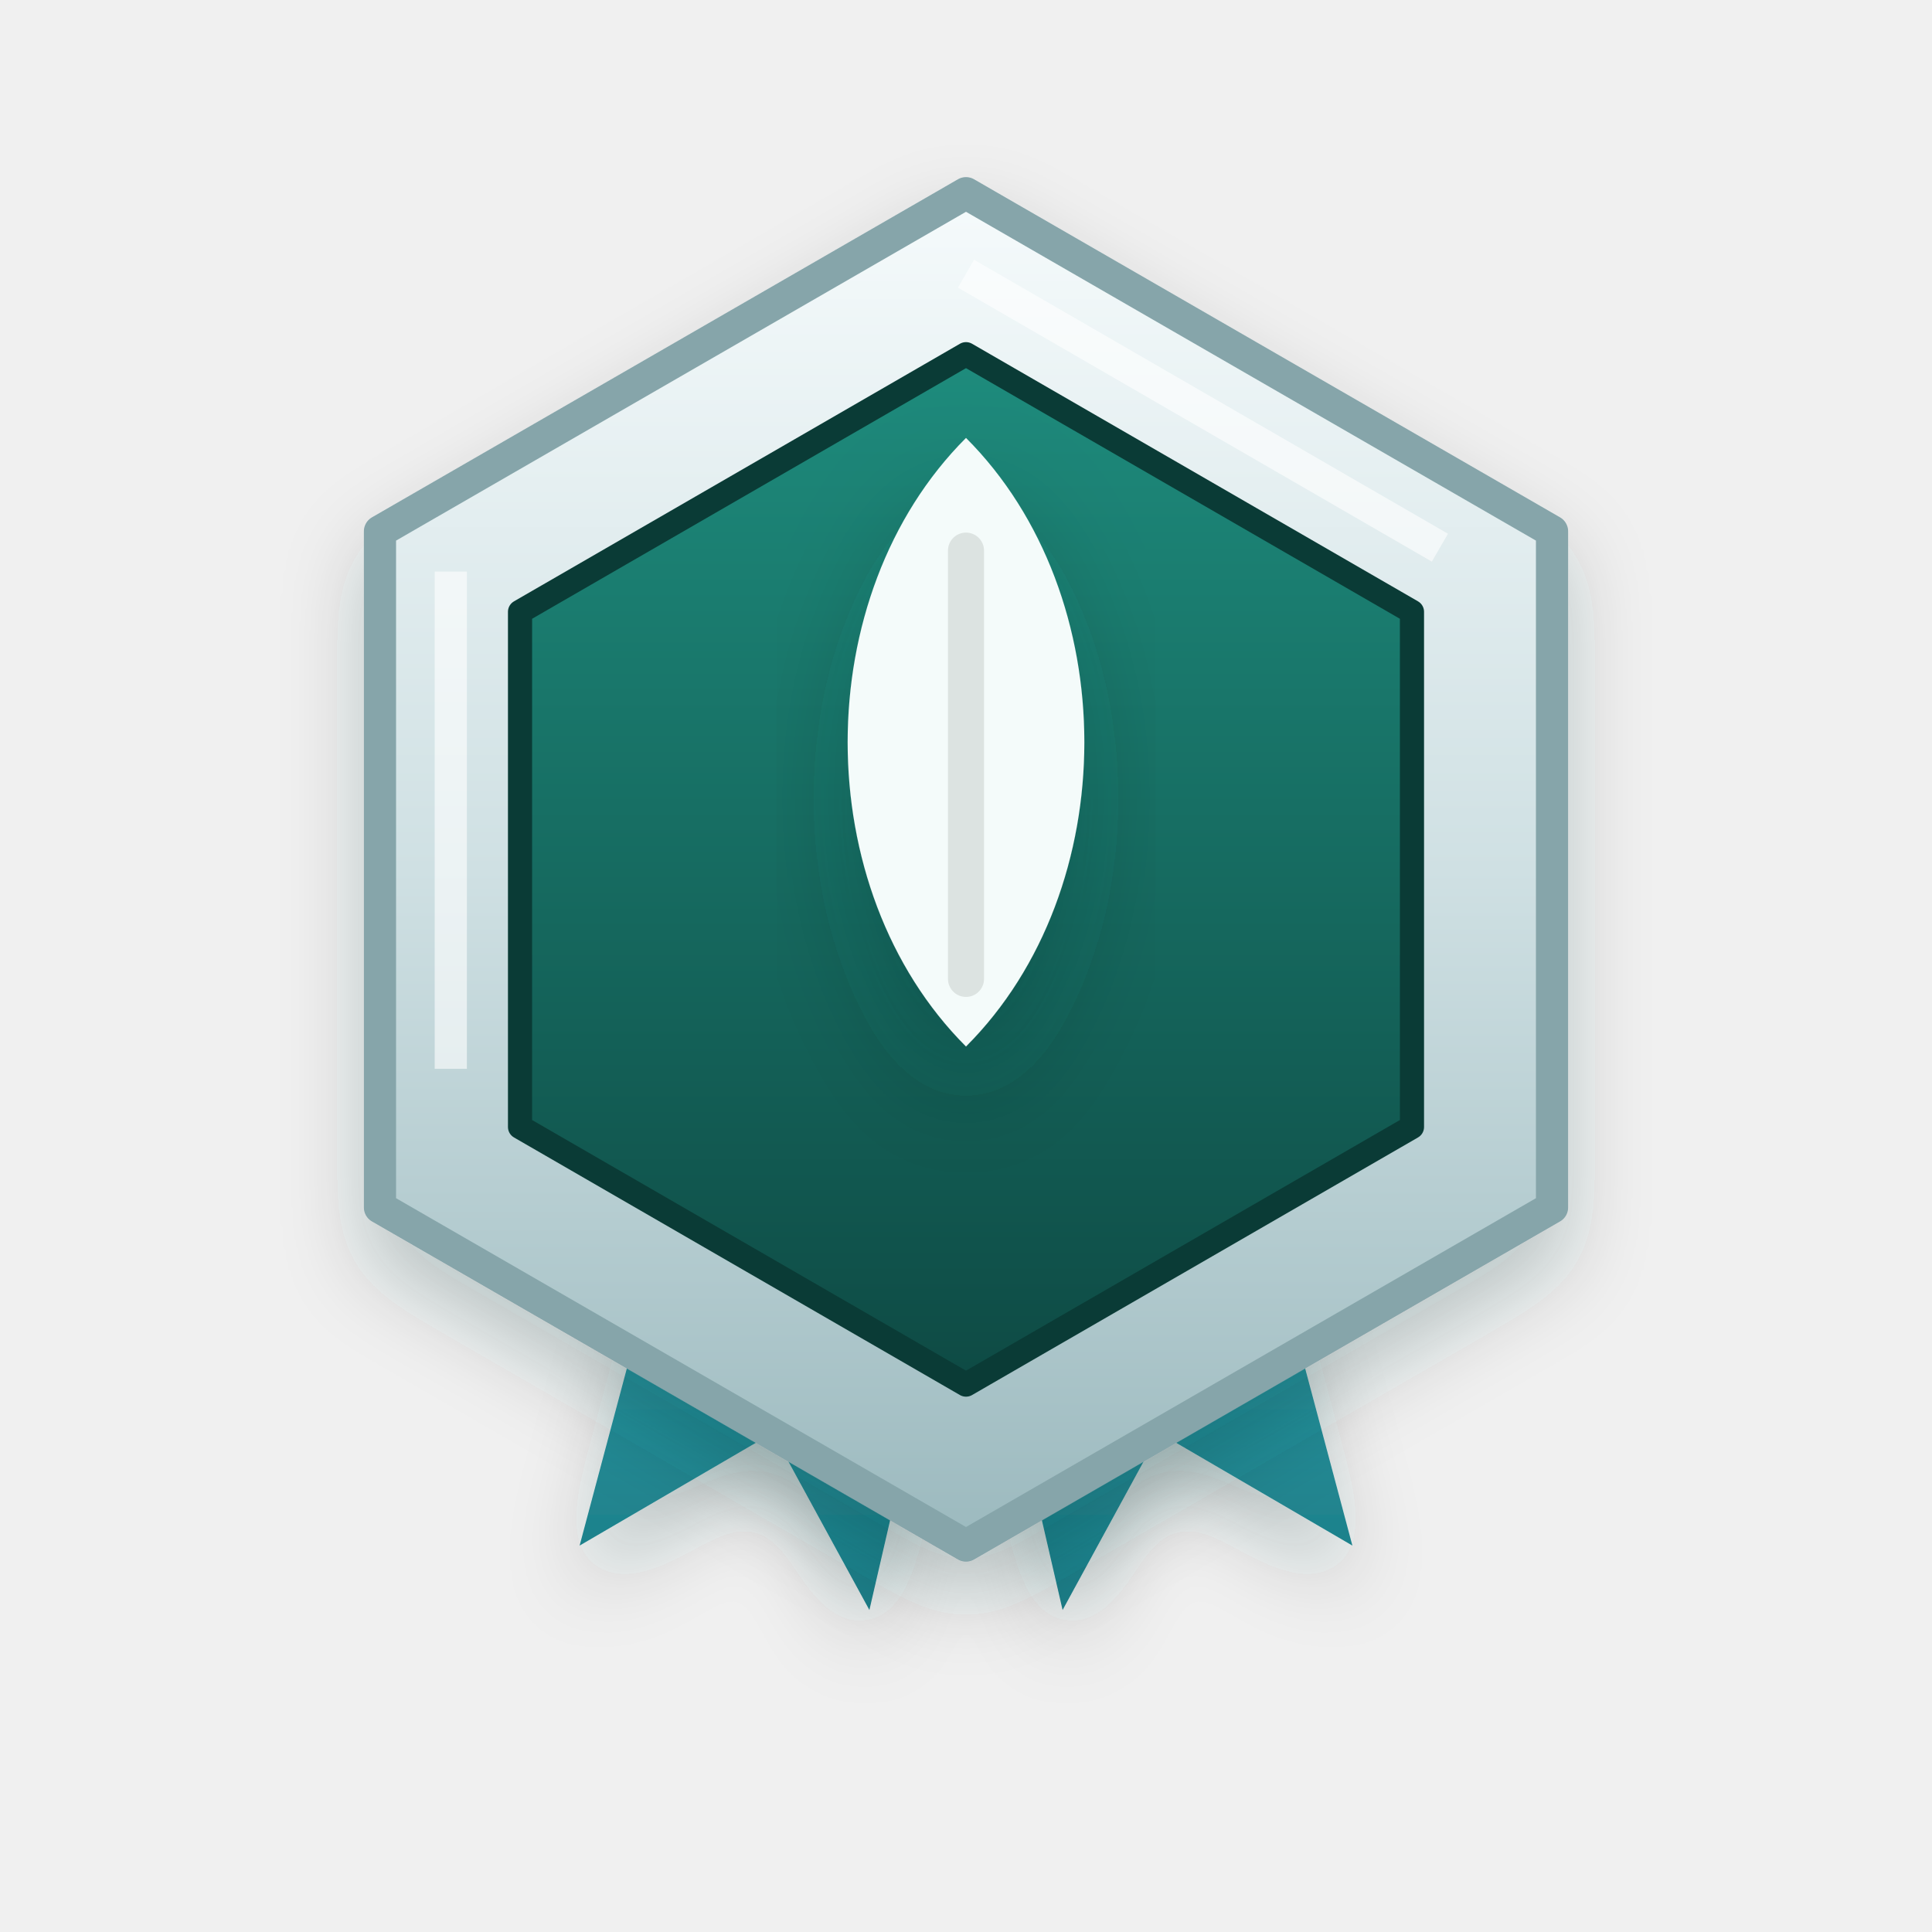
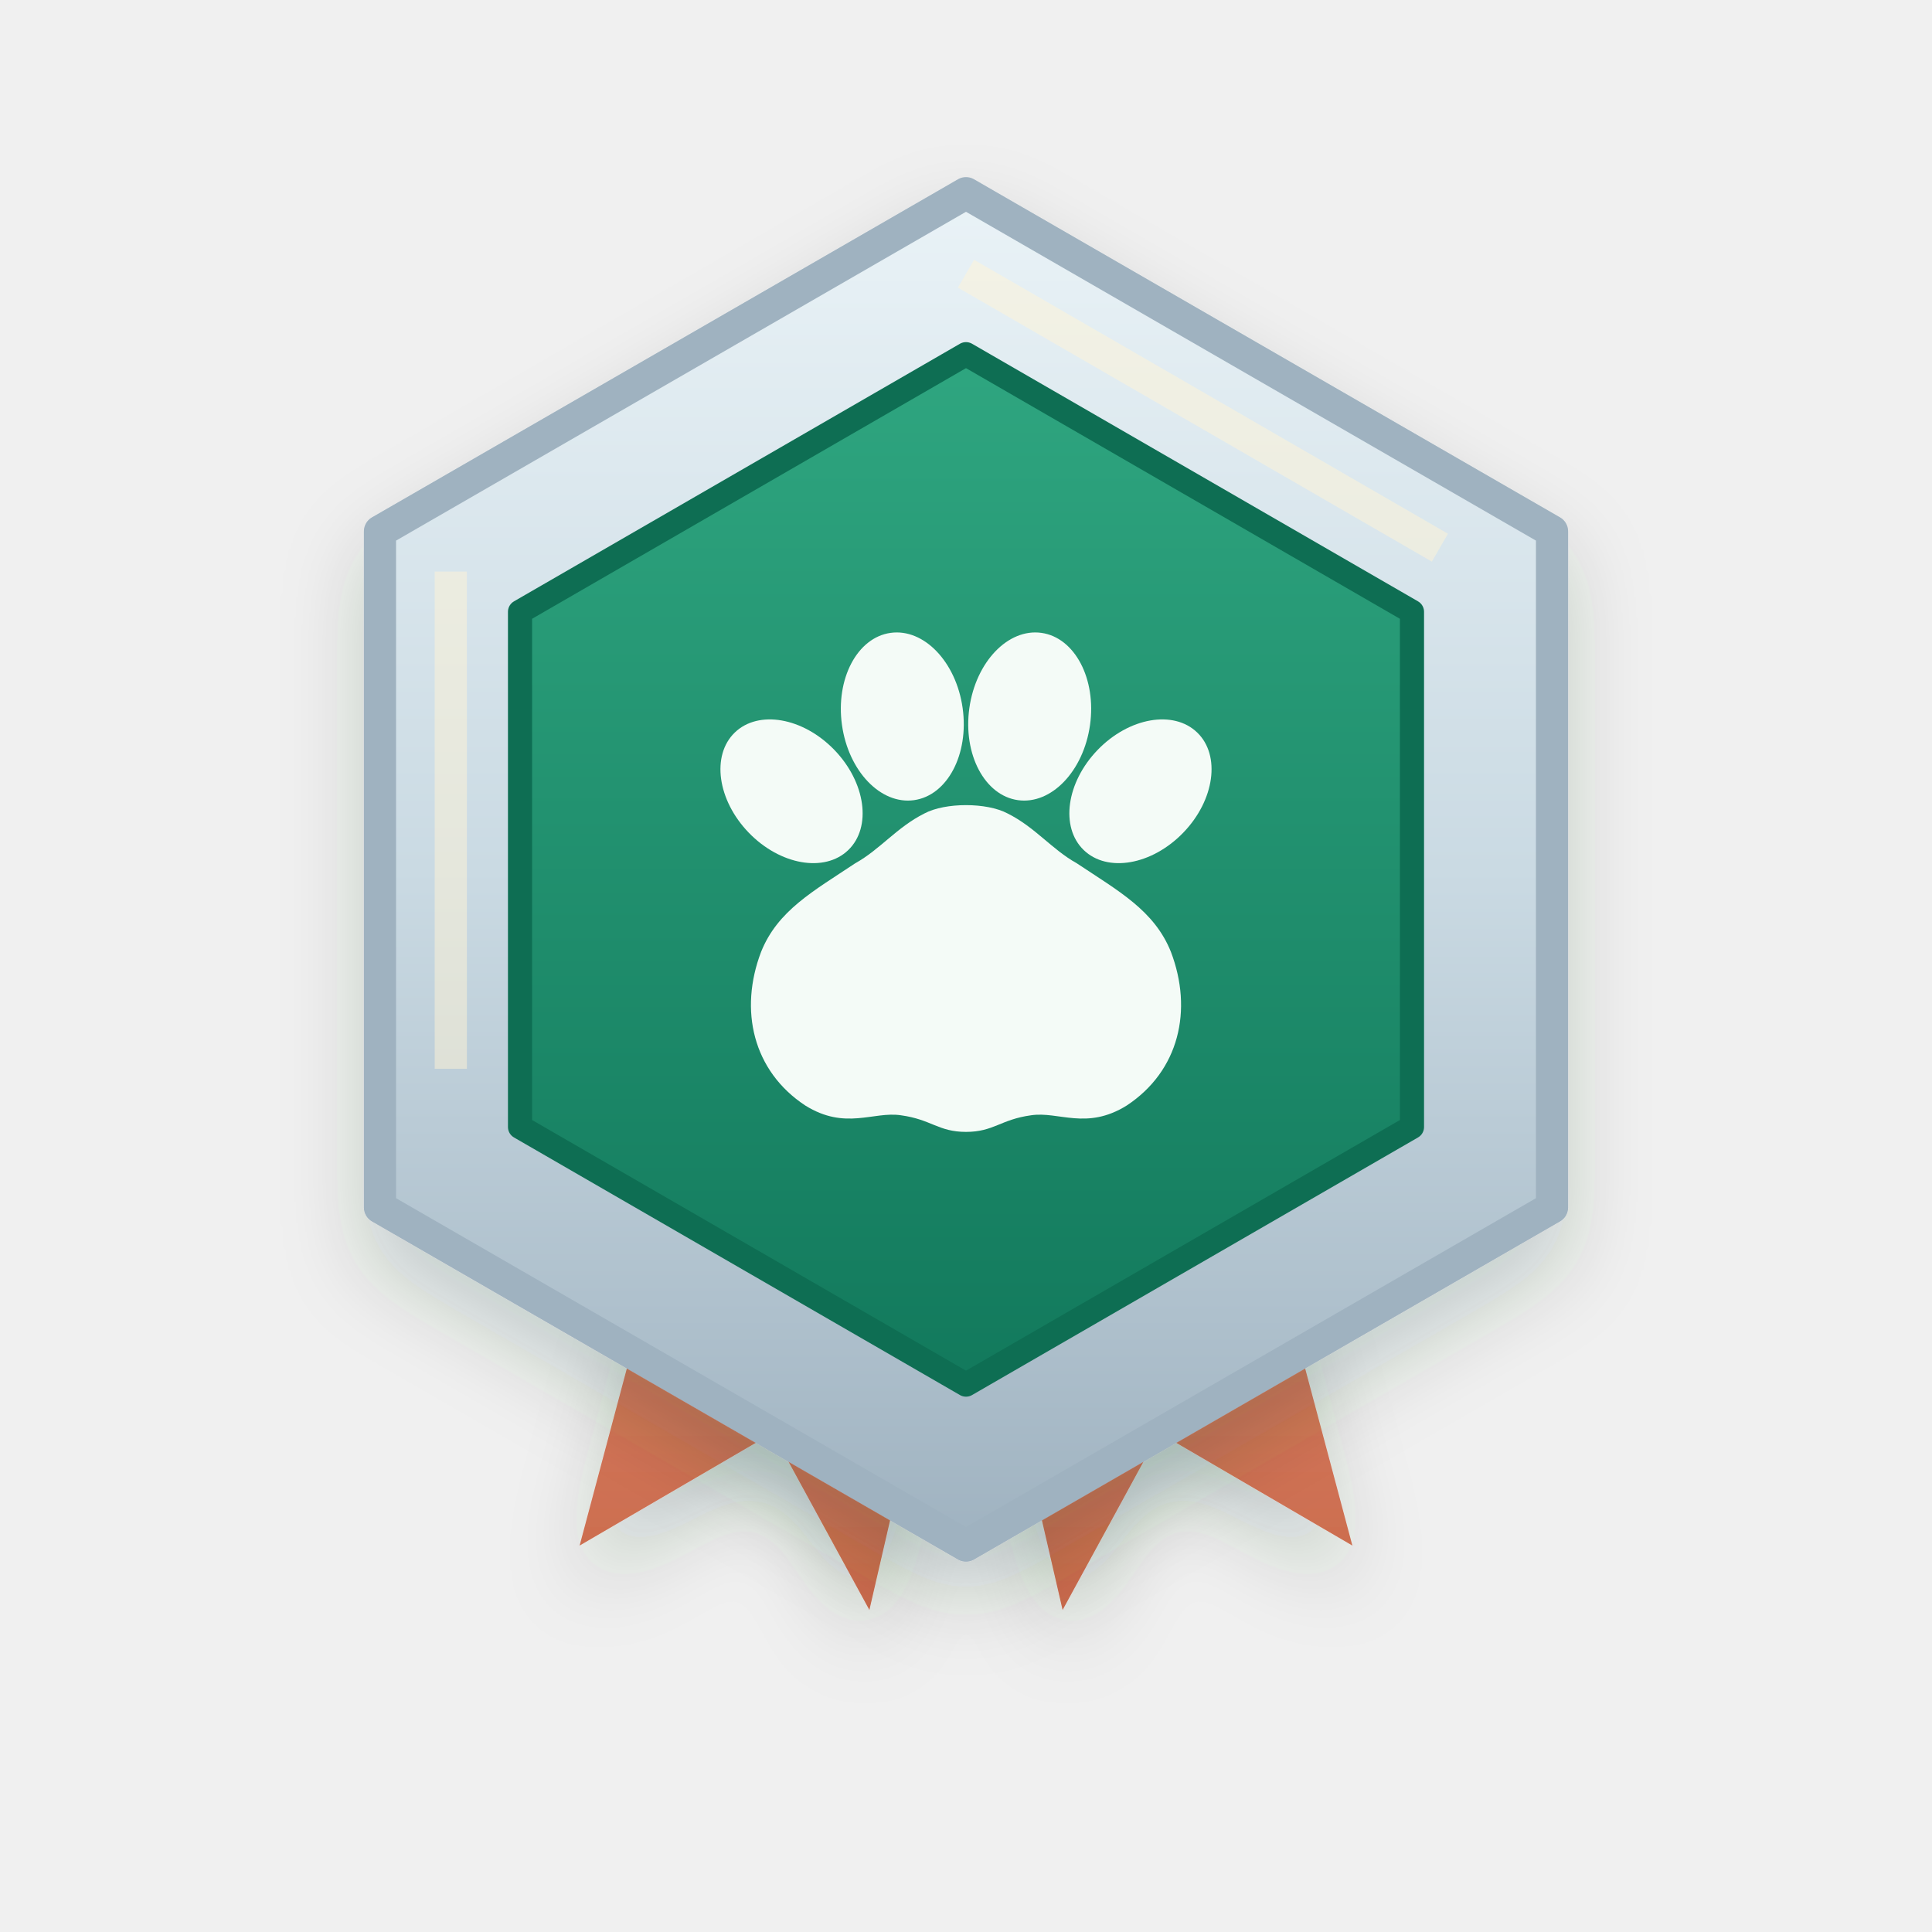
- <svg xmlns="http://www.w3.org/2000/svg" viewBox="0 0 120 120" width="120" height="120" role="img" aria-label="Platinum medal">
+ <svg xmlns="http://www.w3.org/2000/svg" viewBox="0 0 120 120" width="120" height="120">
  <defs>
-     <linearGradient id="kvPlMet" x1="0" y1="0" x2="0" y2="1">
-       <stop offset="0" stop-color="#F6FBFC" />
-       <stop offset="0.5" stop-color="#CFE0E3" />
-       <stop offset="1" stop-color="#9BB9BE" />
+     <linearGradient id="rim" x1="0" y1="0" x2="0" y2="1">
+       <stop offset="0" stop-color="#EAF3F7" />
+       <stop offset="0.5" stop-color="#CADAE3" />
+       <stop offset="1" stop-color="#9FB2C0" />
    </linearGradient>
-     <linearGradient id="kvPlRib" x1="0" y1="0" x2="0" y2="1">
-       <stop offset="0" stop-color="#35A9B4" />
-       <stop offset="1" stop-color="#1B7C86" />
+     <linearGradient id="medGreen" x1="0" y1="0" x2="0" y2="1">
+       <stop offset="0" stop-color="#2FA680" />
+       <stop offset="1" stop-color="#12795C" />
    </linearGradient>
-     <linearGradient id="kvPlFld" x1="0" y1="0" x2="0" y2="1">
-       <stop offset="0" stop-color="#1E8C7D" />
-       <stop offset="1" stop-color="#0E4A44" />
+     <linearGradient id="ribbon" x1="0" y1="0" x2="0" y2="1">
+       <stop offset="0" stop-color="#E4886A" />
+       <stop offset="1" stop-color="#C96A4C" />
    </linearGradient>
-     <filter id="kvPlSf" x="-30%" y="-30%" width="160%" height="160%">
-       <feDropShadow dx="0" dy="2.5" stdDeviation="2.5" flood-color="#0A3B36" flood-opacity="0.22" />
+     <filter id="soft" x="-30%" y="-30%" width="160%" height="160%">
+       <feDropShadow dx="0" dy="2.5" stdDeviation="2.5" flood-color="#0C3B2C" flood-opacity="0.18" />
    </filter>
  </defs>
-   <g filter="url(#kvPlSf)">
-     <path d="M44 66 L36 96 L48 89 L54 100 L60 74 Z" fill="url(#kvPlRib)" />
-     <path d="M76 66 L84 96 L72 89 L66 100 L60 74 Z" fill="url(#kvPlRib)" />
+   <g filter="url(#soft)">
+     <path d="M44 66 L36 96 L48 89 L54 100 L60 74 Z" fill="url(#ribbon)" />
+     <path d="M76 66 L84 96 L72 89 L66 100 L60 74 Z" fill="url(#ribbon)" />
  </g>
-   <g filter="url(#kvPlSf)">
-     <polygon points="60,12 96.4,33 96.4,75 60,96 23.6,75 23.6,33" fill="url(#kvPlMet)" stroke="#86A5AA" stroke-width="2" stroke-linejoin="round" />
+   <g filter="url(#soft)">
+     <polygon points="60.0,12.0 96.4,33.0 96.4,75.0 60.0,96.0 23.6,75.0 23.6,33.0" fill="url(#rim)" stroke="#9FB2C0" stroke-width="2" stroke-linejoin="round" />
  </g>
-   <polygon points="60,22 87.7,38 87.7,70 60,86 32.3,70 32.3,38" fill="url(#kvPlFld)" stroke="#0A3B36" stroke-width="1.5" stroke-linejoin="round" />
-   <polyline points="60,17 92,35.5 92,72.5 60,91 28,72.5 28,35.5" fill="none" stroke="#FFFFFF" stroke-width="2" opacity="0.6" stroke-linejoin="round" stroke-dasharray="34 120" />
-   <g transform="translate(60,65) scale(1.4)" filter="url(#kvPlSf)">
-     <path d="M0 0 C -7 -7 -7 -20 0 -27 C 7 -20 7 -7 0 0 Z" fill="#F4FBFA" />
-     <path d="M0 -3 L0 -22" fill="none" stroke="#DCE3E1" stroke-width="1.6" stroke-linecap="round" />
+   <polygon points="60.0,22.0 87.7,38.0 87.7,70.0 60.0,86.0 32.3,70.0 32.3,38.0" fill="url(#medGreen)" stroke="#0E6E53" stroke-width="1.5" stroke-linejoin="round" />
+   <polyline points="60.0,17.0 92.0,35.5 92.0,72.5 60.0,91.0 28.0,72.5 28.0,35.5" fill="none" stroke="#FFF4D6" stroke-width="2" opacity="0.5" stroke-linejoin="round" stroke-dasharray="34 120" />
+   <g transform="translate(60,56.2) scale(0.86)">
+     <path d="M -3 -6.6 C -1.5 -7.4 1.5 -7.4 3 -6.6 C 5 -5.6 6.2 -4 8 -3 C 11 -1 13.6 0.4 14.8 3.4 C 16.4 7.6 15.4 12 11.6 14.5 C 8.7 16.3 6.7 14.9 4.7 15.2 C 2.5 15.5 2 16.4 0 16.4 C -2 16.4 -2.5 15.5 -4.7 15.2 C -6.7 14.9 -8.7 16.3 -11.6 14.5 C -15.4 12 -16.4 7.6 -14.8 3.4 C -13.6 0.4 -11 -1 -8 -3 C -6.2 -4 -5 -5.6 -3 -6.6 Z" fill="#F4FBF7" />
+     <g transform="translate(-12.6,-8.2) rotate(-44)">
+       <ellipse rx="4.3" ry="5.9" fill="#F4FBF7" />
+     </g>
+     <g transform="translate(-4.6,-13.6) rotate(-8)">
+       <ellipse rx="4.4" ry="6.1" fill="#F4FBF7" />
+     </g>
+     <g transform="translate(4.6,-13.6) rotate(8)">
+       <ellipse rx="4.4" ry="6.1" fill="#F4FBF7" />
+     </g>
+     <g transform="translate(12.6,-8.2) rotate(44)">
+       <ellipse rx="4.3" ry="5.9" fill="#F4FBF7" />
+     </g>
  </g>
</svg>
